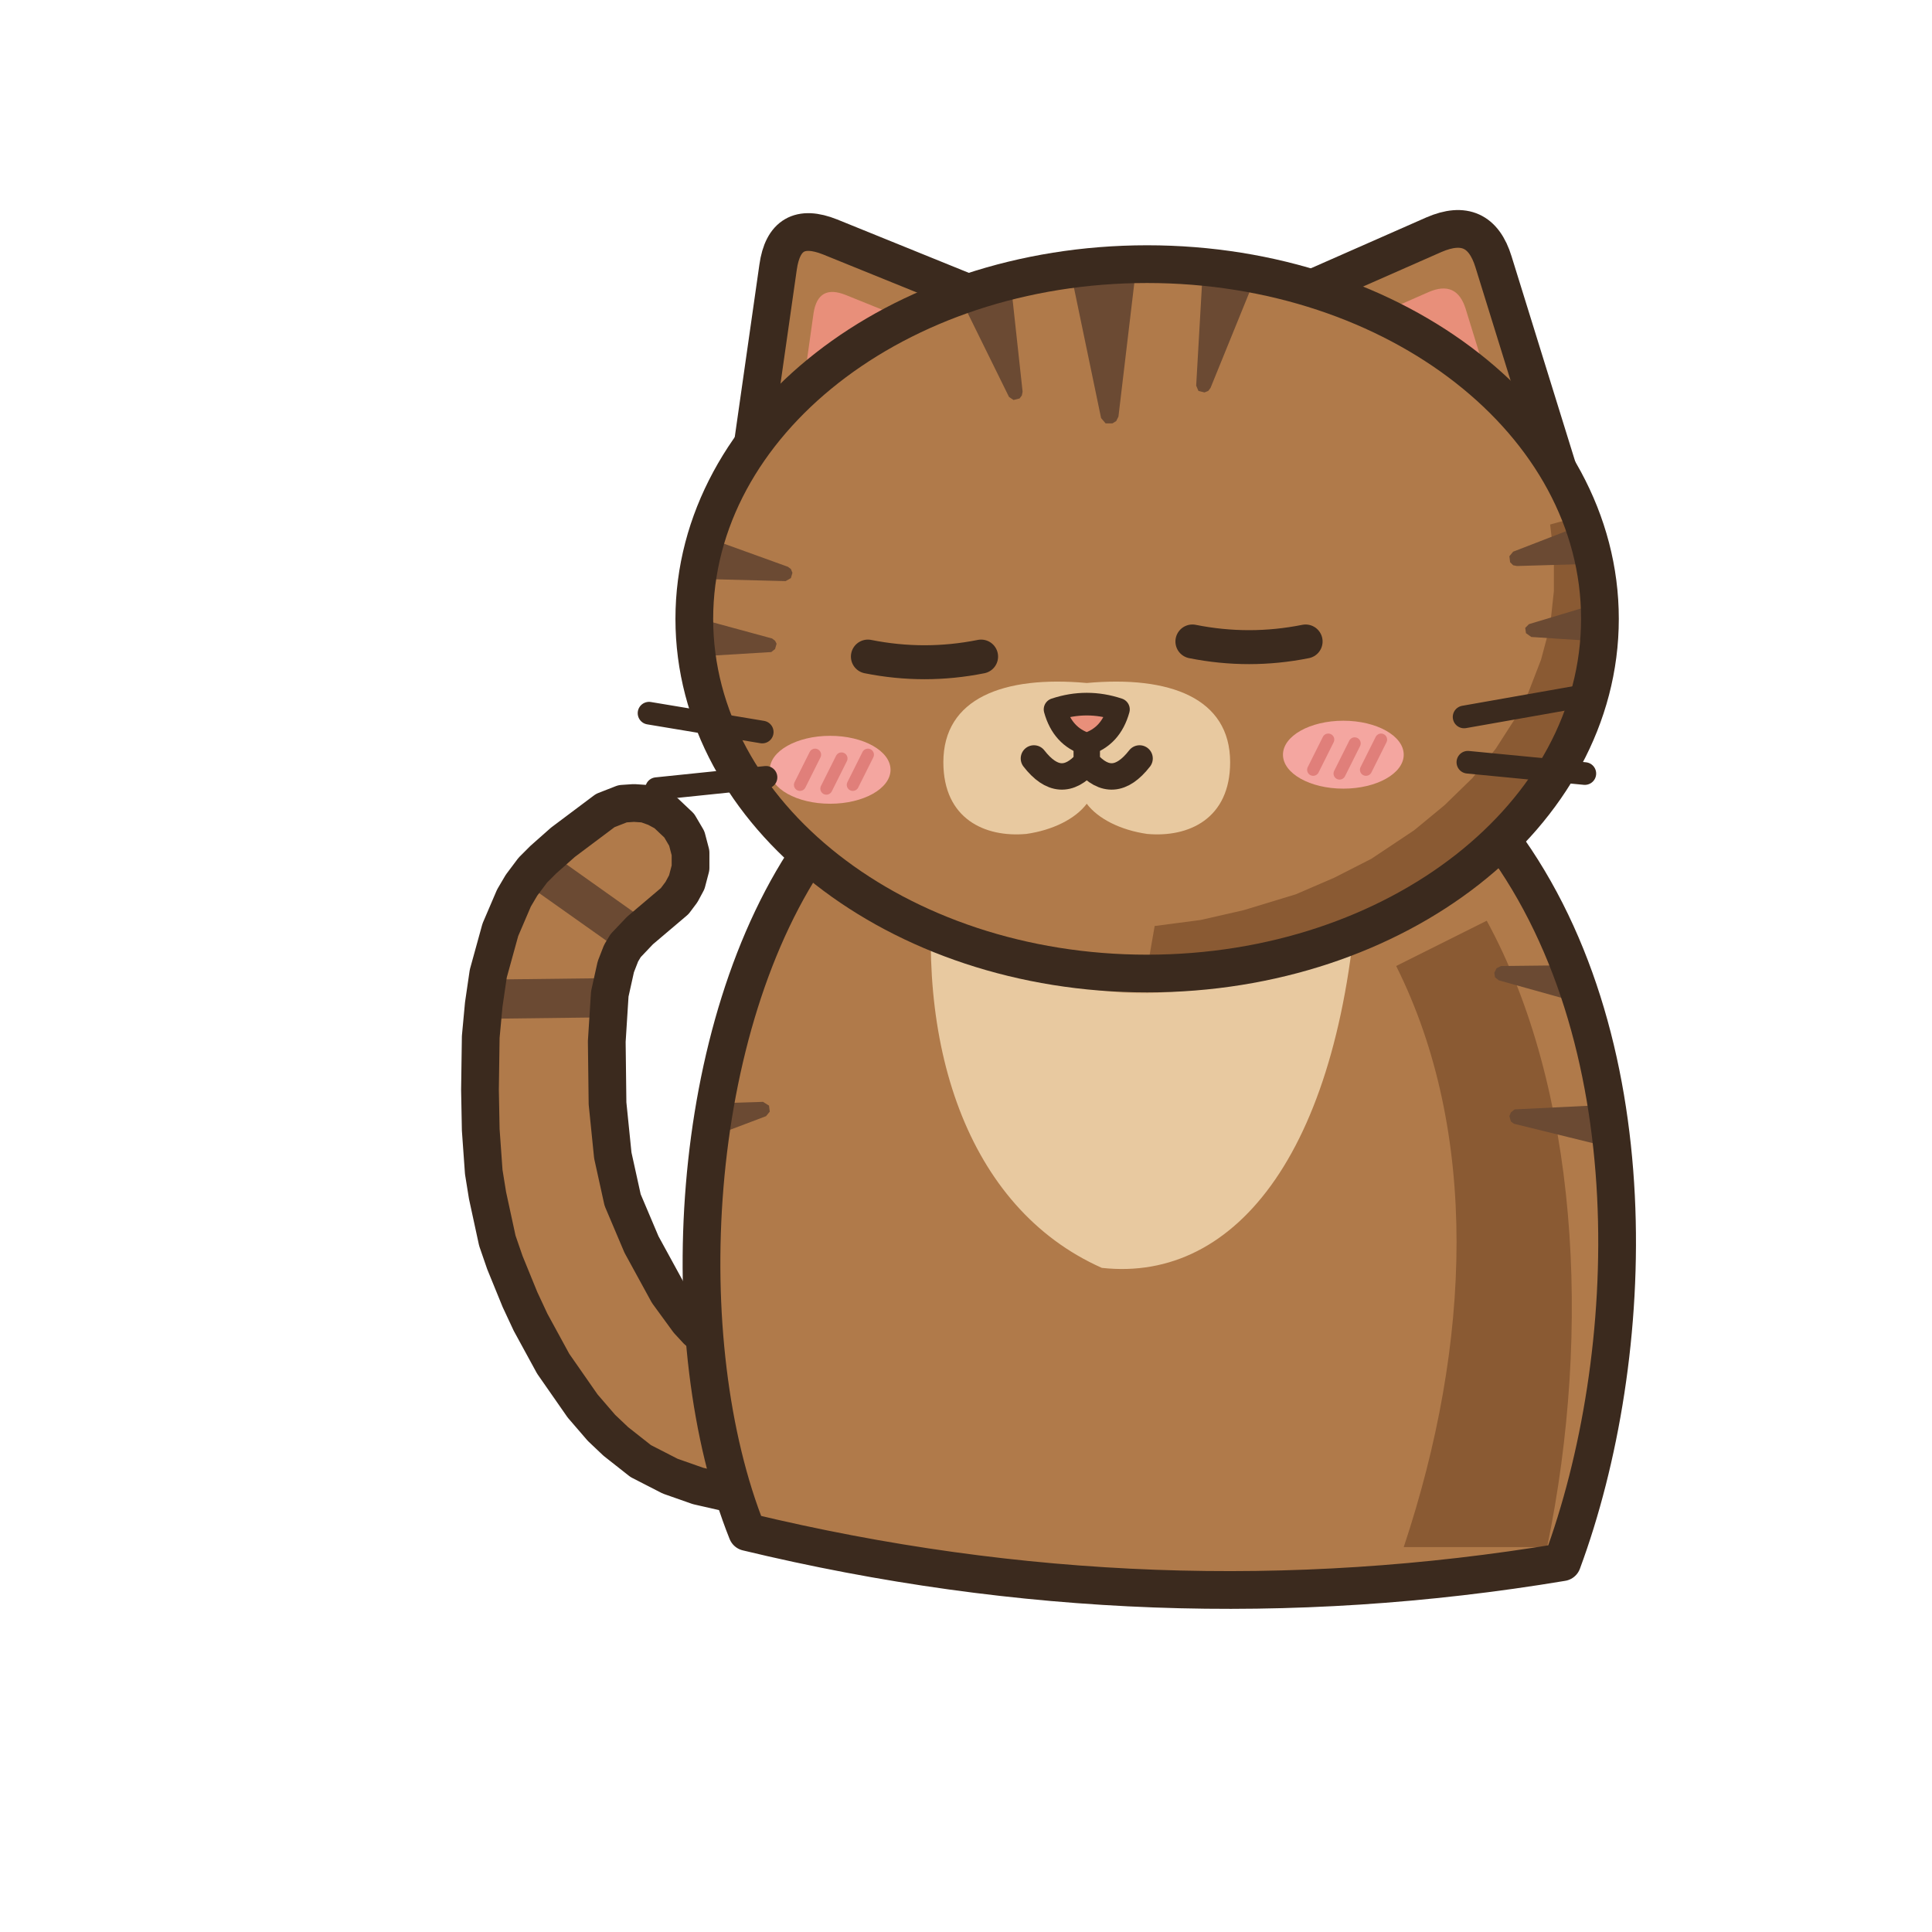
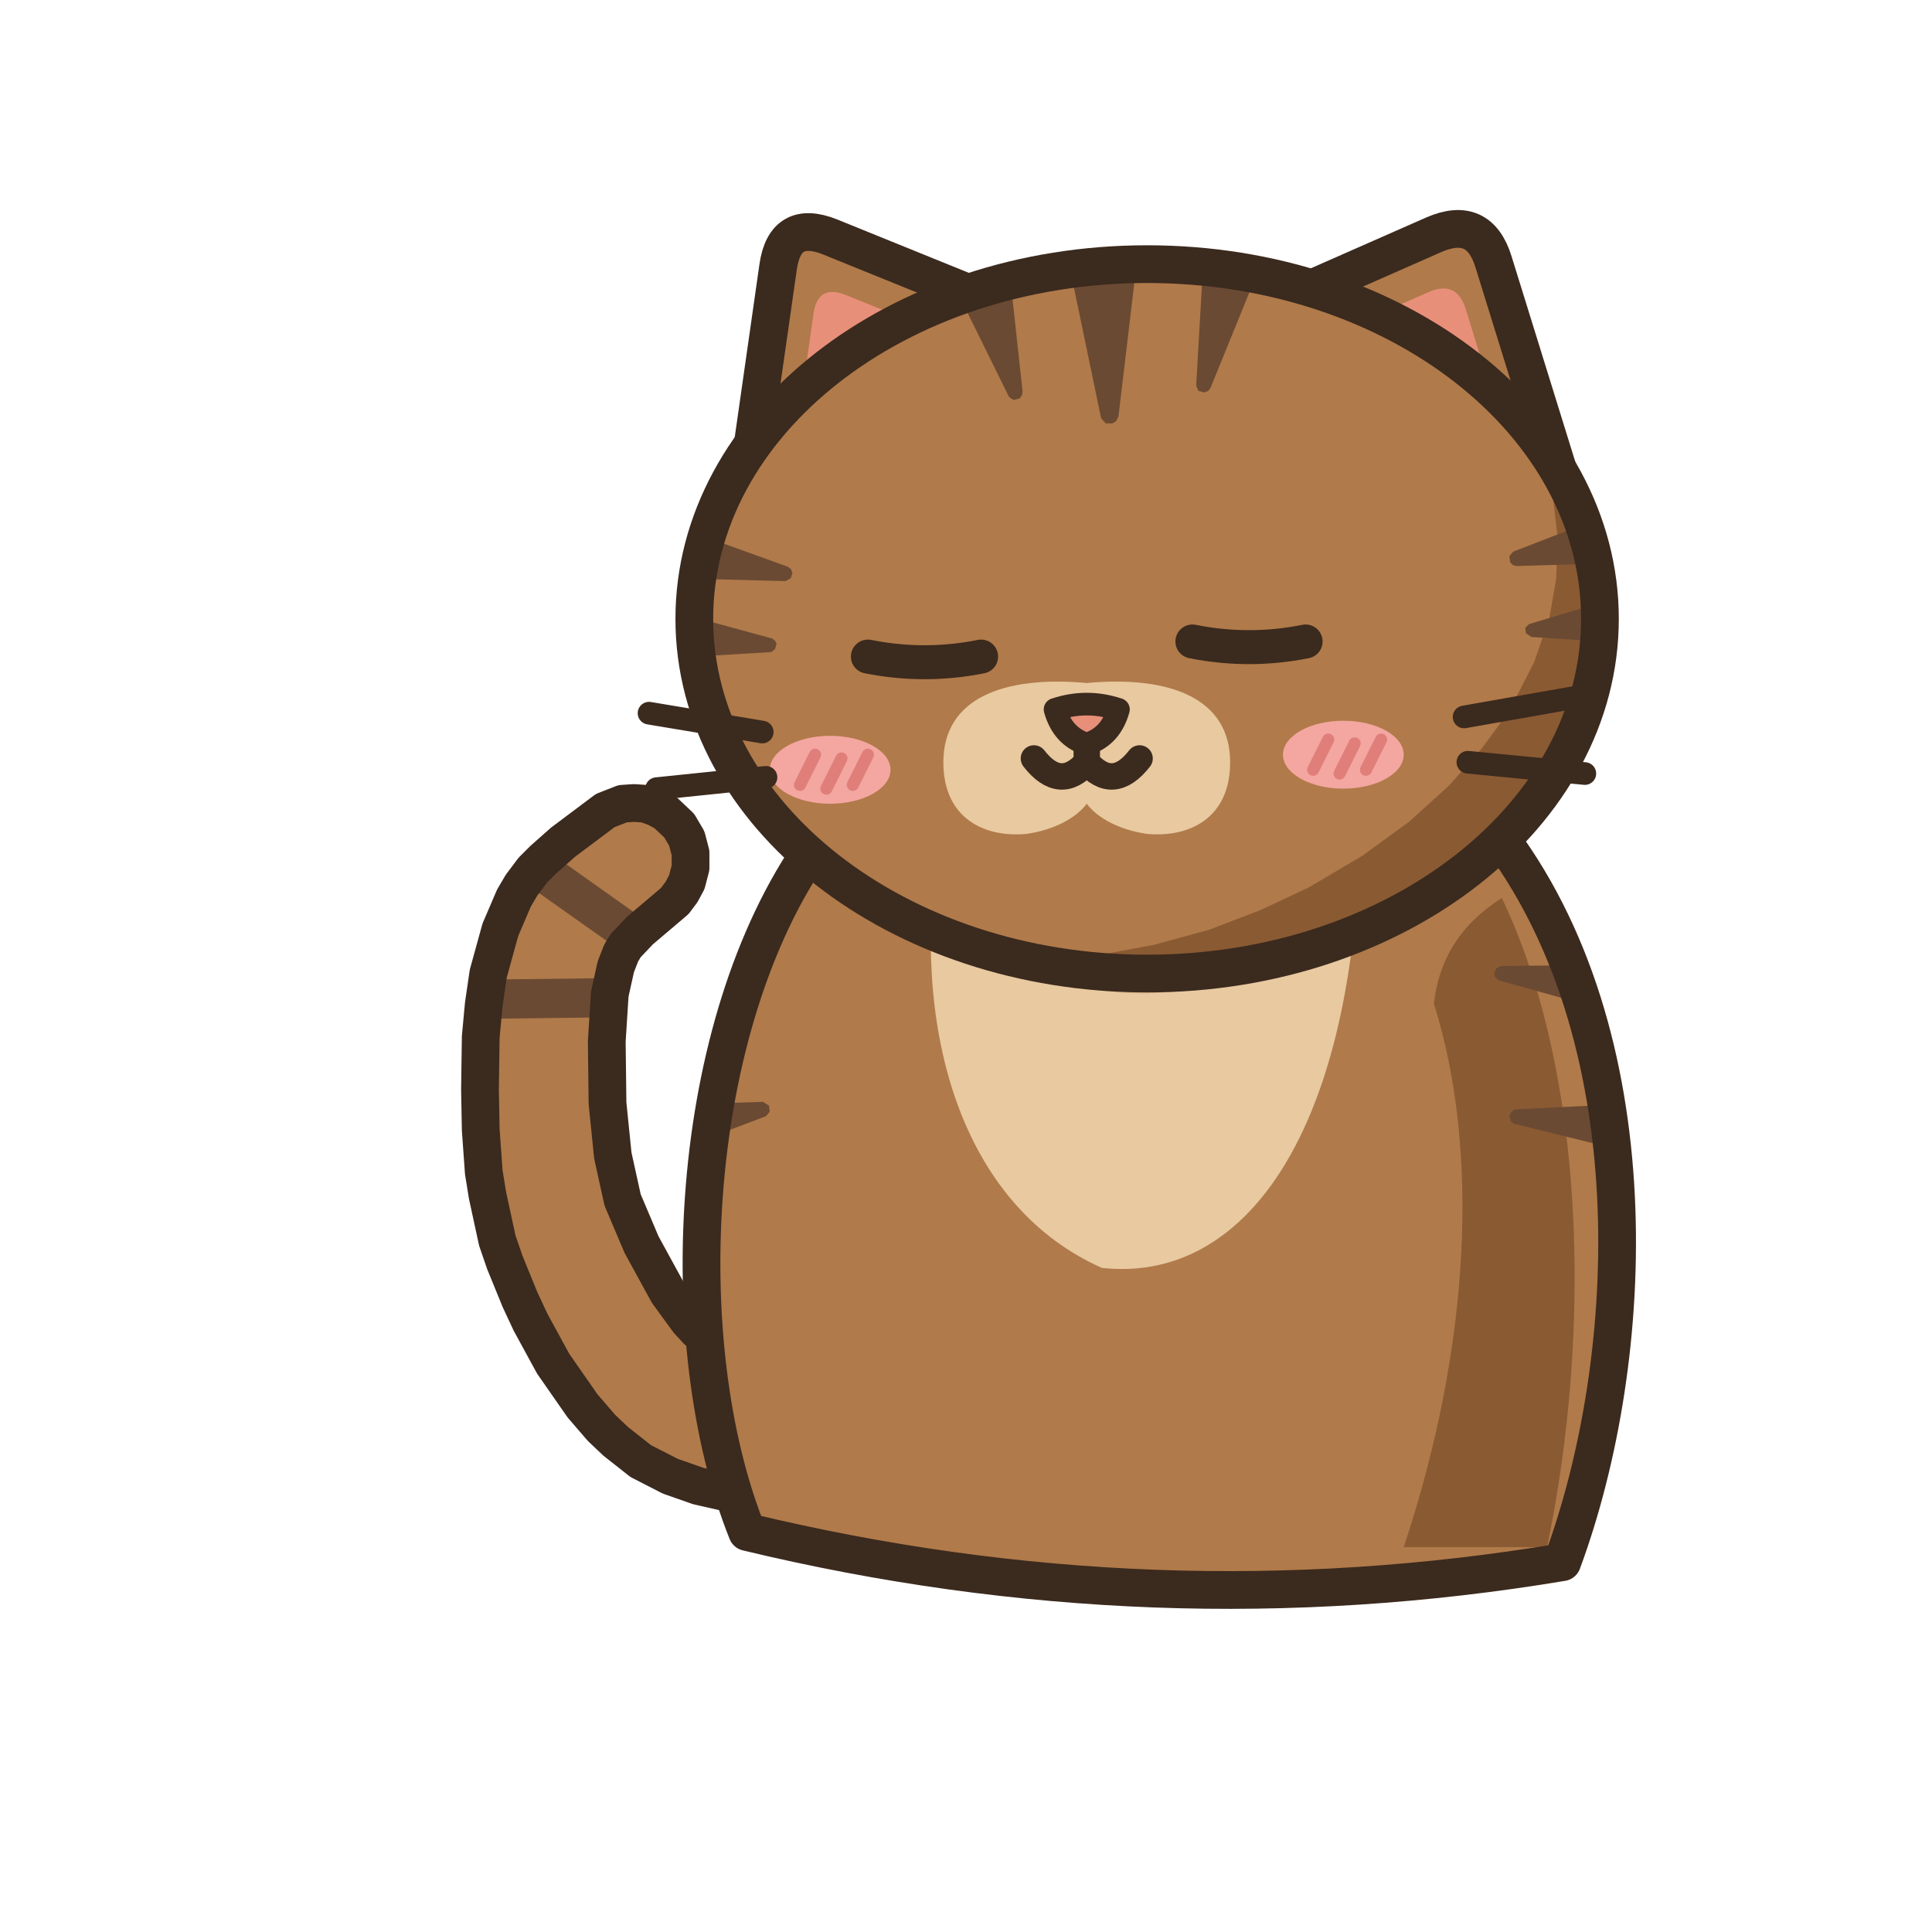
<svg xmlns="http://www.w3.org/2000/svg" viewBox="0 0 256 256">
  <path d="M66.3 123.2 L64.7 129 L64.1 133.1 L63.7 137.4 L63.6 144.4 L63.7 149.7 L64.1 155.3 L64.6 158.4 L65.9 164.4 L66.9 167.3 L68.9 172.2 L70.3 175.2 L73.3 180.7 L77.2 186.3 L79.7 189.2 L81.6 191 L84.9 193.6 L88.8 195.6 L92.5 196.9 L96 197.7 L99.6 198.3 L116 199.5 L117.9 199.3 L119.1 199 L120.2 198.5 L121.8 197.5 L123.1 196.3 L124.5 194.2 L125.2 192.5 L125.5 190.6 L125.4 188.8 L125 186.9 L124.2 185.2 L122.7 183.3 L121.3 182.1 L120.2 181.5 L117.9 180.7 L115 180.4 L107.3 180.2 L101.9 179.9 L97.2 179.1 L94.6 178.1 L92.4 176.3 L91.2 175 L88.5 171.3 L85 164.9 L82.5 159 L81.2 153.1 L80.5 146.2 L80.4 138 L80.8 131.7 L81.6 128.1 L82.3 126.3 L82.9 125.3 L84.8 123.3 L89.4 119.4 L90.3 118.2 L91 116.9 L91.5 115 L91.5 113 L91 111.1 L90 109.4 L88.2 107.7 L86.9 107 L85.5 106.5 L84 106.4 L82.5 106.5 L80.2 107.4 L74.6 111.6 L72 113.9 L70.6 115.3 L69.1 117.3 L68.1 119Z" fill="#B07A4A" />
  <path d="M72.9 113 L70.6 115.3 L69.4 116.9 L82.4 126.1 L83.4 124.7 L86 122.3ZM64.6 129.8 L63.9 135 L80.5 134.8 L81.2 129.6Z" fill="#6B4A33" />
  <path d="M66.3 123.2 L64.7 129 L64.1 133.1 L63.7 137.4 L63.6 144.4 L63.7 149.7 L64.1 155.3 L64.6 158.4 L65.9 164.4 L66.9 167.3 L68.9 172.2 L70.3 175.2 L73.3 180.7 L77.2 186.3 L79.7 189.2 L81.6 191 L84.9 193.6 L88.8 195.6 L92.5 196.9 L96 197.7 L99.6 198.3 L116 199.5 L117.9 199.3 L119.1 199 L120.2 198.5 L121.8 197.5 L123.1 196.3 L124.5 194.2 L125.2 192.5 L125.5 190.6 L125.4 188.8 L125 186.9 L124.2 185.2 L122.7 183.3 L121.3 182.1 L120.2 181.5 L117.9 180.7 L115 180.4 L107.3 180.2 L101.9 179.9 L97.2 179.1 L94.6 178.1 L92.4 176.3 L91.2 175 L88.5 171.3 L85 164.9 L82.5 159 L81.2 153.1 L80.5 146.2 L80.4 138 L80.8 131.7 L81.6 128.1 L82.3 126.3 L82.9 125.3 L84.8 123.3 L89.4 119.4 L90.3 118.2 L91 116.9 L91.5 115 L91.5 113 L91 111.1 L90 109.4 L88.2 107.7 L86.9 107 L85.5 106.5 L84 106.4 L82.5 106.5 L80.2 107.4 L74.6 111.6 L72 113.9 L70.6 115.3 L69.1 117.3 L68.1 119Z" fill="none" stroke="#3B2A1E" stroke-width="5" stroke-linecap="round" stroke-linejoin="round" />
-   <path d="M108 112 C91 136 89 178 99 203 Q153 216 207 207 C217 180 219 137 198 110Z" fill="#B07A4A" />
+   <path d="M113 105 L108 112 C91 136 89 178 99 203 Q153 216 207 207 C217 180 219 137 198 110 L192 102Z" fill="#B07A4A" />
  <path d="M124 114 C121 138 128 160 146 168 C164 170 178 152 180 116Z" fill="#E8C9A0" />
  <path d="M126 120 C134 133 160 137 178 122 L178 116 L126 116Z" fill="#D4AE80" />
-   <path d="M197 122 C209 144 211 176 205 205 L186 205 C195 178 196 150 185 128Z" fill="#8A5A33" />
+   <path d="M199 119 C210 142 211 176 205 205 L186 205 C195 178 196 152 190 133 Q191 124 199 119Z" fill="#8A5A33" />
  <path d="M198.9 128 L198.3 128.3 L198 128.9 L198.1 129.5 L198.6 129.9 L209.7 133 L208 127.9ZM94.1 150.7 L101.5 147.9 L102 147.3 L101.9 146.5 L101.1 146 L94.8 146.2ZM200.7 147 L200.2 147.4 L200 147.9 L200.2 148.6 L200.6 148.9 L213.6 152.1 L212.9 146.4Z" fill="#6B4A33" />
-   <path d="M108 112 C91 136 89 178 99 203 Q153 216 207 207 C217 180 219 137 198 110Z" fill="none" stroke="#3B2A1E" stroke-width="5" stroke-linecap="round" stroke-linejoin="round" />
+   <path d="M113 105 L108 112 C91 136 89 178 99 203 Q153 216 207 207 C217 180 219 137 198 110 L192 102Z" fill="none" stroke="#3B2A1E" stroke-width="5" stroke-linecap="round" stroke-linejoin="round" />
  <path d="M100.8 63.1 Q99 64 99.3 62L103.1 35.4 Q104 29 110 31.4L139.1 43.2 Q141 44 139.2 44.9Z" fill="#B07A4A" stroke="#3B2A1E" stroke-width="5" stroke-linejoin="round" stroke-linecap="round" />
  <path d="M106.9 56.5 Q105.6 57.2 105.8 55.7L107.8 41.5 Q108.4 37.6 112.1 39.1L127.7 45.4 Q129.1 46 127.7 46.6Z" fill="#E88F7A" />
  <path d="M164.8 43.9 Q163 43 164.8 42.2L190 31.1 Q196 28.5 197.9 34.7L206.4 62.1 Q207 64 205.2 63.1Z" fill="#B07A4A" stroke="#3B2A1E" stroke-width="5" stroke-linejoin="round" stroke-linecap="round" />
  <path d="M175.9 45.8 Q174.5 45.2 175.9 44.6L189.3 38.7 Q193 37.1 194.2 40.9L198.7 55.5 Q199.2 57 197.8 56.3Z" fill="#E88F7A" />
  <path d="M92 82 A60 47 0 1 1 212 82 A60 47 0 1 1 92 82Z" fill="#B07A4A" />
-   <path d="M211.9 79.7 L211.1 74 L209.4 68.4 L205.4 69.5 L205.9 73.7 L205.9 78.3 L205.4 82.9 L204.2 87.4 L202.5 91.8 L200.9 95 L198.2 99.2 L195.1 103.1 L191.4 106.7 L187.4 110 L181.7 113.8 L176.8 116.3 L171.7 118.5 L164.8 120.6 L159.1 121.9 L153 122.7 L151.9 129 L157.9 128.8 L163.7 128.1 L169.4 127 L175 125.4 L181.6 122.9 L186.5 120.4 L191.2 117.6 L195.5 114.4 L199.3 110.9 L202.7 107.1 L205.6 103.1 L208.5 97.8 L210.2 93.4 L211.4 88.9 L211.9 84.3Z" fill="#8A5A33" />
+   <path d="M204.1 58.8 L205.7 65.2 L206.4 71.2 L206.2 76.7 L205.3 81.9 L203.3 87.7 L200.6 93 L198.6 96.1 L196.4 99.1 L192 104.1 L186.7 108.9 L180.5 113.4 L173.4 117.6 L167 120.6 L160.2 123.2 L152.9 125.2 L145.3 126.6 L137.3 127.6 L141.7 128.3 L146.1 128.8 L150.5 129 L154.9 128.9 L159.3 128.6 L163.7 128.1 L168 127.3 L172.2 126.3 L176.3 125 L180.3 123.5 L184.1 121.7 L187.7 119.8 L191.2 117.6 L194.4 115.2 L197.4 112.7 L200.2 110 L202.7 107.1 L204.9 104.2 L206.9 101 L208.5 97.8 L209.8 94.5 L210.8 91.2 L211.5 87.8 L211.9 84.3 L212 80.8 L211.7 77.4 L211.1 74 L210.2 70.6 L209 67.3 L207.4 64Z" fill="#8A5A33" />
  <path d="M159.4 35.4 L158.5 51.1 L158.8 51.8 L159.6 52 L160.1 51.8 L160.4 51.4 L166.5 36.4ZM141.8 35.7 L145.9 55.4 L146.5 56.1 L147.4 56.1 L147.9 55.8 L148.2 55.2 L150.6 35 L146.1 35.2ZM127.1 39.2 L133.7 52.6 L134.3 53 L135.1 52.8 L135.4 52.4 L135.5 51.9 L133.9 37.2ZM209.8 69.5 L200.5 73.1 L200 73.7 L200.1 74.5 L200.5 74.9 L201 75 L211.3 74.7ZM92.4 76.7 L104.1 77 L104.8 76.6 L105 75.9 L104.8 75.4 L104.4 75.1 L93.6 71.2ZM211.9 79.9 L202.6 82.7 L202.1 83.2 L202.2 83.9 L202.9 84.4 L211.9 85ZM92.3 87 L102.2 86.4 L102.7 86 L102.9 85.3 L102.7 84.9 L102.3 84.6 L92 81.8Z" fill="#6B4A33" />
  <path d="M125 101 C125 92.5 133 89.5 144 90.5 C155 89.5 163 92.5 163 101 C163 108.5 157.5 111 152 110.5 C148.5 110 145.5 108.5 144 106.5 C142.5 108.5 139.5 110 136 110.5 C130.5 111 125 108.5 125 101Z" fill="#E8C9A0" />
  <path d="M92 82 A60 47 0 1 1 212 82 A60 47 0 1 1 92 82Z" fill="none" stroke="#3B2A1E" stroke-width="5" stroke-linecap="round" stroke-linejoin="round" />
  <ellipse cx="110" cy="102" rx="8" ry="4.5" fill="#F4A6A0" />
  <ellipse cx="178" cy="100" rx="8" ry="4.5" fill="#F4A6A0" />
  <path d="M106 104 L108 100 M109.5 104.5 L111.5 100.5 M113 104 L115 100 M174 102 L176 98 M177.5 102.5 L179.5 98.5 M181 102 L183 98" fill="none" stroke="#E07F7A" stroke-width="1.6" stroke-linecap="round" stroke-linejoin="round" />
  <path d="M101 97 L86 94.5 M101.5 103 L87 104.5 M194 95 L211 92 M194.5 101 L210 102.5" fill="none" stroke="#3B2A1E" stroke-width="3" stroke-linecap="round" stroke-linejoin="round" />
  <path d="M115 87 Q122.5 88.5 130 87 M158 85 Q165.5 86.5 173 85" fill="none" stroke="#3B2A1E" stroke-width="4.5" stroke-linecap="round" stroke-linejoin="round" />
  <path d="M144 98.6 L144 101 M137 100.5 Q140.5 105 144 101 Q147.5 105 151 100.5" fill="none" stroke="#3B2A1E" stroke-width="3.5" stroke-linecap="round" stroke-linejoin="round" />
  <path d="M139.8 94 Q144 92.6 148.2 94 Q147.2 97.6 144 98.6 Q140.8 97.6 139.8 94Z" fill="#E88F7A" stroke="#3B2A1E" stroke-width="3" stroke-linejoin="round" />
</svg>
